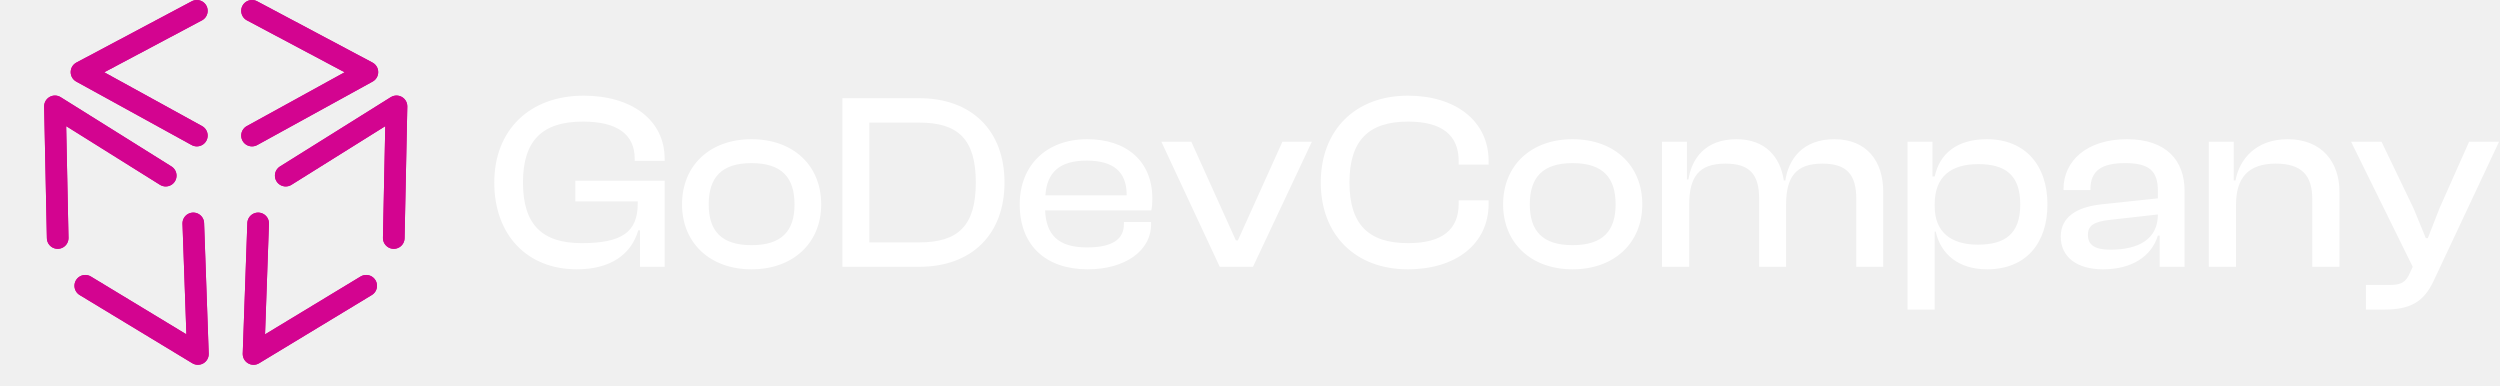
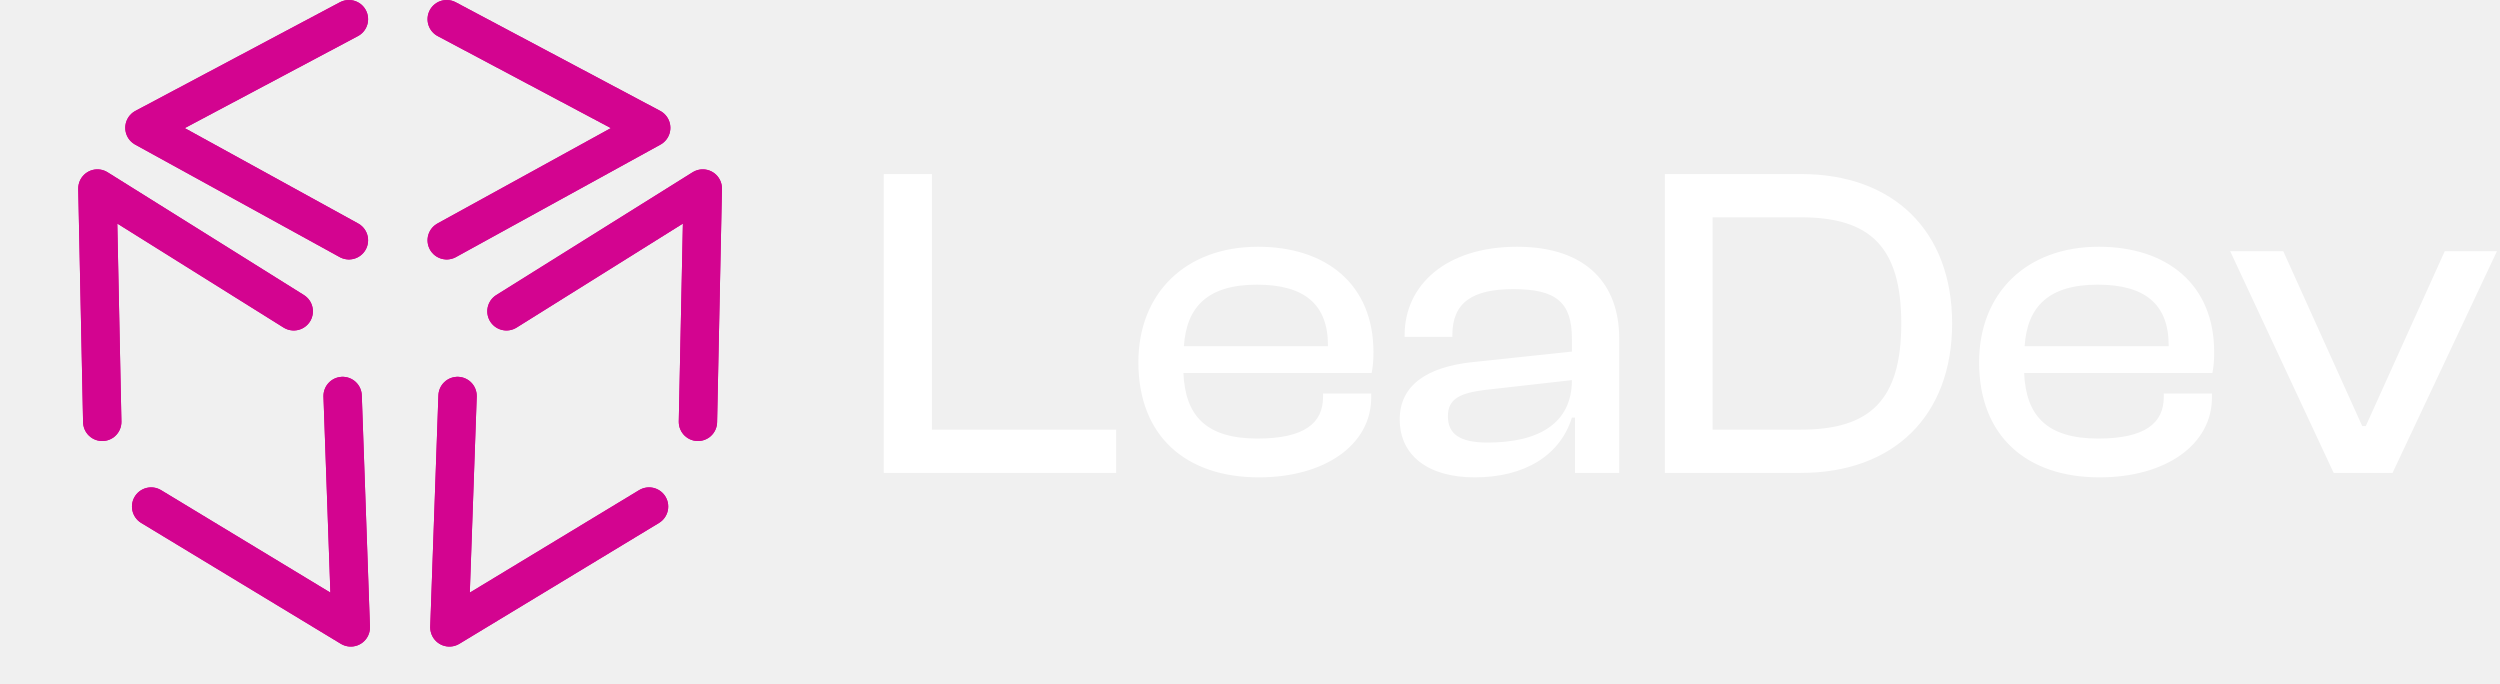
- <svg xmlns="http://www.w3.org/2000/svg" width="3467" height="535" viewBox="0 0 3467 535" fill="none">
-   <path d="M799.942 373.49C731.189 373.49 685.47 326.026 685.47 253.085C685.47 180.144 734.679 132.68 809.365 132.68C875.675 132.68 921.743 166.184 921.743 220.279V223.071H880.212V220.279C880.212 186.775 856.829 168.627 808.318 168.627C752.129 168.627 725.256 194.802 725.256 253.085C725.256 311.368 751.78 337.194 806.573 337.194C862.413 337.194 884.4 321.838 884.4 282.401V279.26H797.848V250.642H921.743V370H887.541V319.395H885.098C875.326 353.597 845.661 373.49 799.942 373.49ZM1042.16 373.49C984.579 373.49 945.84 336.845 945.84 283.448C945.84 229.353 984.579 193.057 1042.16 193.057C1100.1 193.057 1138.84 229.353 1138.84 283.448C1138.84 336.845 1100.1 373.49 1042.16 373.49ZM1042.16 339.986C1084.39 339.986 1101.84 320.093 1101.84 283.448C1101.84 246.454 1084.39 226.212 1042.16 226.212C1000.28 226.212 982.834 246.454 982.834 283.448C982.834 320.093 1000.28 339.986 1042.16 339.986ZM1274.73 370H1168.28V136.17H1274.73C1347.32 136.17 1393.04 180.842 1393.04 253.085C1393.04 325.328 1347.32 370 1274.73 370ZM1274.73 170.023H1205.63V336.147H1274.73C1328.82 336.147 1353.25 313.113 1353.25 253.085C1353.25 193.057 1328.82 170.023 1274.73 170.023ZM1508.37 373.49C1451.49 373.49 1414.14 341.382 1414.14 283.448C1414.14 229.353 1451.14 193.057 1507.68 193.057C1561.42 193.057 1598.07 222.722 1598.07 275.421C1598.07 281.703 1597.72 286.589 1596.67 291.824H1449.39C1450.79 325.328 1467.19 343.127 1507.33 343.127C1543.62 343.127 1558.63 331.261 1558.63 310.67V307.878H1596.32V311.019C1596.32 348.013 1560.03 373.49 1508.37 373.49ZM1506.98 222.722C1468.59 222.722 1451.84 239.823 1449.74 270.884H1562.47V270.186C1562.47 238.078 1543.97 222.722 1506.98 222.722ZM1737.63 370H1691.56L1610.59 196.547H1652.12L1713.9 333.355H1716.69L1778.46 196.547H1819.29L1737.63 370ZM1952.4 373.49C1879.81 373.49 1831.65 326.026 1831.65 253.085C1831.65 180.144 1879.81 132.68 1952.4 132.68C2018.36 132.68 2064.43 167.58 2064.43 223.42V228.306H2022.9V223.42C2022.9 187.822 2000.22 168.627 1952.75 168.627C1897.96 168.627 1871.43 194.802 1871.43 253.085C1871.43 311.368 1897.96 337.194 1952.75 337.194C2000.22 337.194 2022.9 318.348 2022.9 282.401V277.864H2064.43V282.401C2064.43 338.59 2018.71 373.49 1952.4 373.49ZM2180.85 373.49C2123.26 373.49 2084.52 336.845 2084.52 283.448C2084.52 229.353 2123.26 193.057 2180.85 193.057C2238.78 193.057 2277.52 229.353 2277.52 283.448C2277.52 336.845 2238.78 373.49 2180.85 373.49ZM2180.85 339.986C2223.07 339.986 2240.52 320.093 2240.52 283.448C2240.52 246.454 2223.07 226.212 2180.85 226.212C2138.97 226.212 2121.52 246.454 2121.52 283.448C2121.52 320.093 2138.97 339.986 2180.85 339.986ZM2342.56 370H2304.87V196.547H2339.42V248.897H2341.52C2346.05 219.93 2364.9 193.057 2408.17 193.057C2447.61 193.057 2468.9 217.138 2473.79 250.293H2475.88C2480.42 220.628 2499.96 193.057 2543.94 193.057C2588.96 193.057 2611.64 223.769 2611.64 265.649V370H2574.3V275.77C2574.3 241.568 2560.69 226.91 2527.18 226.91C2490.19 226.91 2476.93 245.756 2476.93 284.146V370H2439.58V275.77C2439.58 241.568 2426.32 226.91 2392.82 226.91C2355.48 226.91 2342.56 245.756 2342.56 284.146V370ZM2683.04 429.33H2645.35V196.547H2679.9V244.709H2683.04C2690.02 212.601 2714.45 193.057 2755.29 193.057C2809.03 193.057 2839.39 229.702 2839.39 283.448C2839.39 337.194 2809.73 373.49 2755.63 373.49C2716.55 373.49 2691.42 352.899 2684.44 321.14H2683.04V429.33ZM2683.04 286.24C2683.04 321.838 2705.73 339.288 2742.72 339.288C2780.06 339.288 2801.7 324.979 2801.7 283.448C2801.7 241.568 2779.72 227.608 2743.42 227.608C2704.68 227.608 2683.04 245.756 2683.04 283.099V286.24ZM2916.47 373.49C2880.53 373.49 2857.84 356.738 2857.84 328.12C2857.84 301.247 2879.48 287.287 2913.68 283.448L2992.56 275.072V264.951C2992.56 236.333 2979.99 226.212 2946.84 226.212C2914.73 226.212 2899.02 236.682 2899.02 262.159V263.555H2861.68V262.159C2861.68 222.722 2894.49 193.057 2949.63 193.057C3004.77 193.057 3029.55 223.071 3029.55 264.602V370H2995V326.724H2992.56C2983.48 356.04 2955.91 373.49 2916.47 373.49ZM2895.53 325.677C2895.53 339.637 2904.96 346.268 2926.6 346.268C2966.03 346.268 2992.56 331.61 2992.56 297.408L2924.5 305.086C2904.96 307.529 2895.53 312.066 2895.53 325.677ZM3100.89 370H3063.2V196.547H3097.75V250.293H3100.19C3105.43 220.977 3128.46 193.057 3172.43 193.057C3220.6 193.057 3244.33 225.514 3244.33 265.649V370H3206.64V275.77C3206.64 243.313 3191.98 226.91 3156.03 226.91C3117.99 226.91 3100.89 246.454 3100.89 284.146V370ZM3305.83 429.33H3281.05V395.128H3314.91C3330.26 395.128 3336.54 390.94 3341.78 379.074L3345.97 370L3260.46 196.547H3302.69L3347.01 288.683L3364.12 330.214H3366.91L3383.31 288.334L3424.14 196.547H3465.67L3375.28 388.846C3360.97 419.907 3341.43 429.33 3305.83 429.33Z" fill="white" />
+ <svg xmlns="http://www.w3.org/2000/svg" width="1956" height="535" viewBox="0 0 1956 535" fill="none">
+   <path d="M873.279 370H691.45V136.17H729.142V336.147H873.279V370ZM984.896 373.49C928.009 373.49 890.666 341.382 890.666 283.448C890.666 229.353 927.66 193.057 984.198 193.057C1037.94 193.057 1074.59 222.722 1074.59 275.421C1074.59 281.703 1074.24 286.589 1073.19 291.824H925.915C927.311 325.328 943.714 343.127 983.849 343.127C1020.15 343.127 1035.15 331.261 1035.15 310.67V307.878H1072.84V311.019C1072.84 348.013 1036.55 373.49 984.896 373.49ZM983.5 222.722C945.11 222.722 928.358 239.823 926.264 270.884H1038.99V270.186C1038.99 238.078 1020.49 222.722 983.5 222.722ZM1153.77 373.49C1117.83 373.49 1095.14 356.738 1095.14 328.12C1095.14 301.247 1116.78 287.287 1150.98 283.448L1229.86 275.072V264.951C1229.86 236.333 1217.29 226.212 1184.14 226.212C1152.03 226.212 1136.32 236.682 1136.32 262.159V263.555H1098.98V262.159C1098.98 222.722 1131.79 193.057 1186.93 193.057C1242.07 193.057 1266.85 223.071 1266.85 264.602V370H1232.3V326.724H1229.86C1220.78 356.04 1193.21 373.49 1153.77 373.49ZM1132.83 325.677C1132.83 339.637 1142.26 346.268 1163.9 346.268C1203.33 346.268 1229.86 331.61 1229.86 297.408L1161.8 305.086C1142.26 307.529 1132.83 312.066 1132.83 325.677ZM1409.03 370H1302.59V136.17H1409.03C1481.63 136.17 1527.35 180.842 1527.35 253.085C1527.35 325.328 1481.63 370 1409.03 370ZM1409.03 170.023H1339.93V336.147H1409.03C1463.13 336.147 1487.56 313.113 1487.56 253.085C1487.56 193.057 1463.13 170.023 1409.03 170.023ZM1642.68 373.49C1585.79 373.49 1548.45 341.382 1548.45 283.448C1548.45 229.353 1585.44 193.057 1641.98 193.057C1695.73 193.057 1732.37 222.722 1732.37 275.421C1732.37 281.703 1732.02 286.589 1730.98 291.824H1583.7C1585.09 325.328 1601.5 343.127 1641.63 343.127C1677.93 343.127 1692.94 331.261 1692.94 310.67V307.878H1730.63V311.019C1730.63 348.013 1694.33 373.49 1642.68 373.49ZM1641.28 222.722C1602.89 222.722 1586.14 239.823 1584.05 270.884H1696.77V270.186C1696.77 238.078 1678.28 222.722 1641.28 222.722ZM1871.93 370H1825.87L1744.9 196.547H1786.43L1848.2 333.355H1850.99L1912.77 196.547H1953.6L1871.93 370Z" fill="white" />
  <path d="M229.822 243.564L76.21 147.5L80 330.064" stroke="#D30490" stroke-width="30" stroke-linecap="round" stroke-linejoin="round" />
  <path d="M229.822 243.564L76.21 147.5L80 330.064" stroke="#D30490" stroke-width="30" stroke-linecap="round" stroke-linejoin="round" />
  <path d="M268.072 309.815L274.46 490.879L118.25 396.315" stroke="#D30490" stroke-width="30" stroke-linecap="round" stroke-linejoin="round" />
  <path d="M268.072 309.815L274.46 490.879L118.25 396.315" stroke="#D30490" stroke-width="30" stroke-linecap="round" stroke-linejoin="round" />
  <path d="M396.25 243.564L549.862 147.5L546.072 330.064" stroke="#D30490" stroke-width="30" stroke-linecap="round" stroke-linejoin="round" />
  <path d="M396.25 243.564L549.862 147.5L546.072 330.064" stroke="#D30490" stroke-width="30" stroke-linecap="round" stroke-linejoin="round" />
  <path d="M358 309.815L351.612 490.879L507.822 396.315" stroke="#D30490" stroke-width="30" stroke-linecap="round" stroke-linejoin="round" />
  <path d="M358 309.815L351.612 490.879L507.822 396.315" stroke="#D30490" stroke-width="30" stroke-linecap="round" stroke-linejoin="round" />
  <path d="M349.5 15L509.5 100L349.5 188" stroke="#D30490" stroke-width="30" stroke-linecap="round" stroke-linejoin="round" />
  <path d="M349.5 15L509.5 100L349.5 188" stroke="#D30490" stroke-width="30" stroke-linecap="round" stroke-linejoin="round" />
  <path d="M273 15L113 100L273 188" stroke="#D30490" stroke-width="30" stroke-linecap="round" stroke-linejoin="round" />
  <path d="M273 15L113 100L273 188" stroke="#D30490" stroke-width="30" stroke-linecap="round" stroke-linejoin="round" />
</svg>
